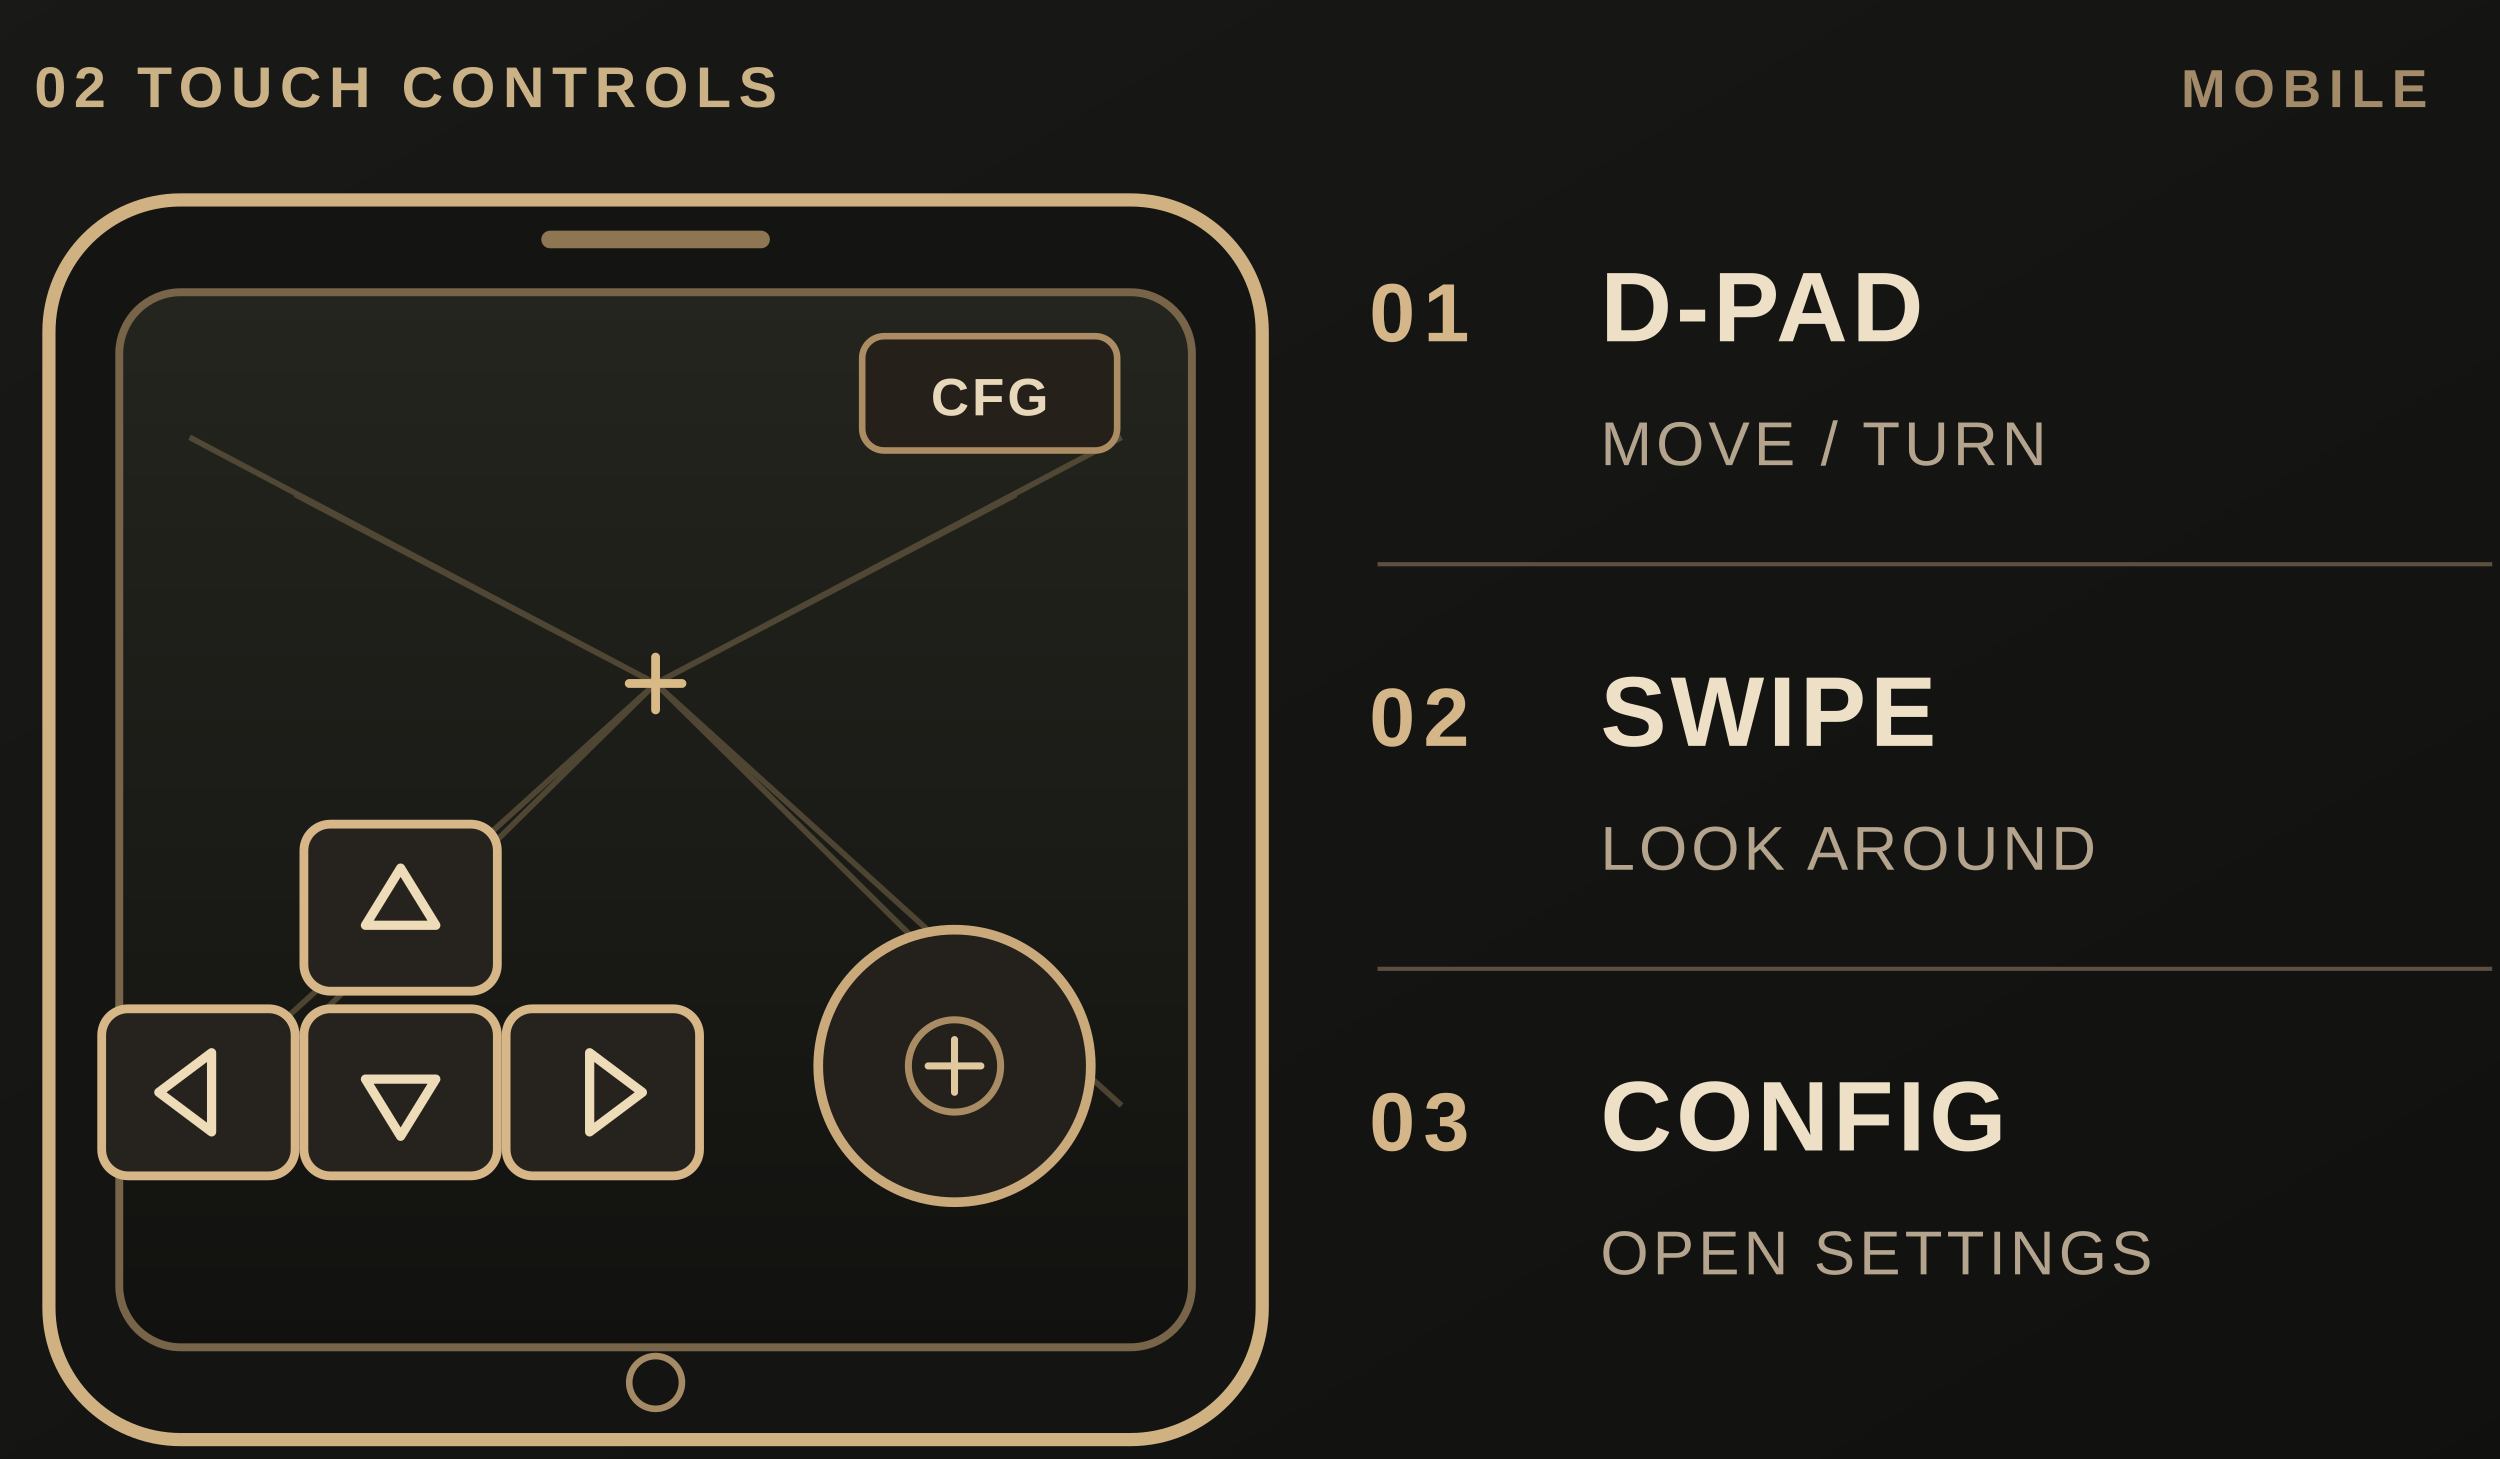
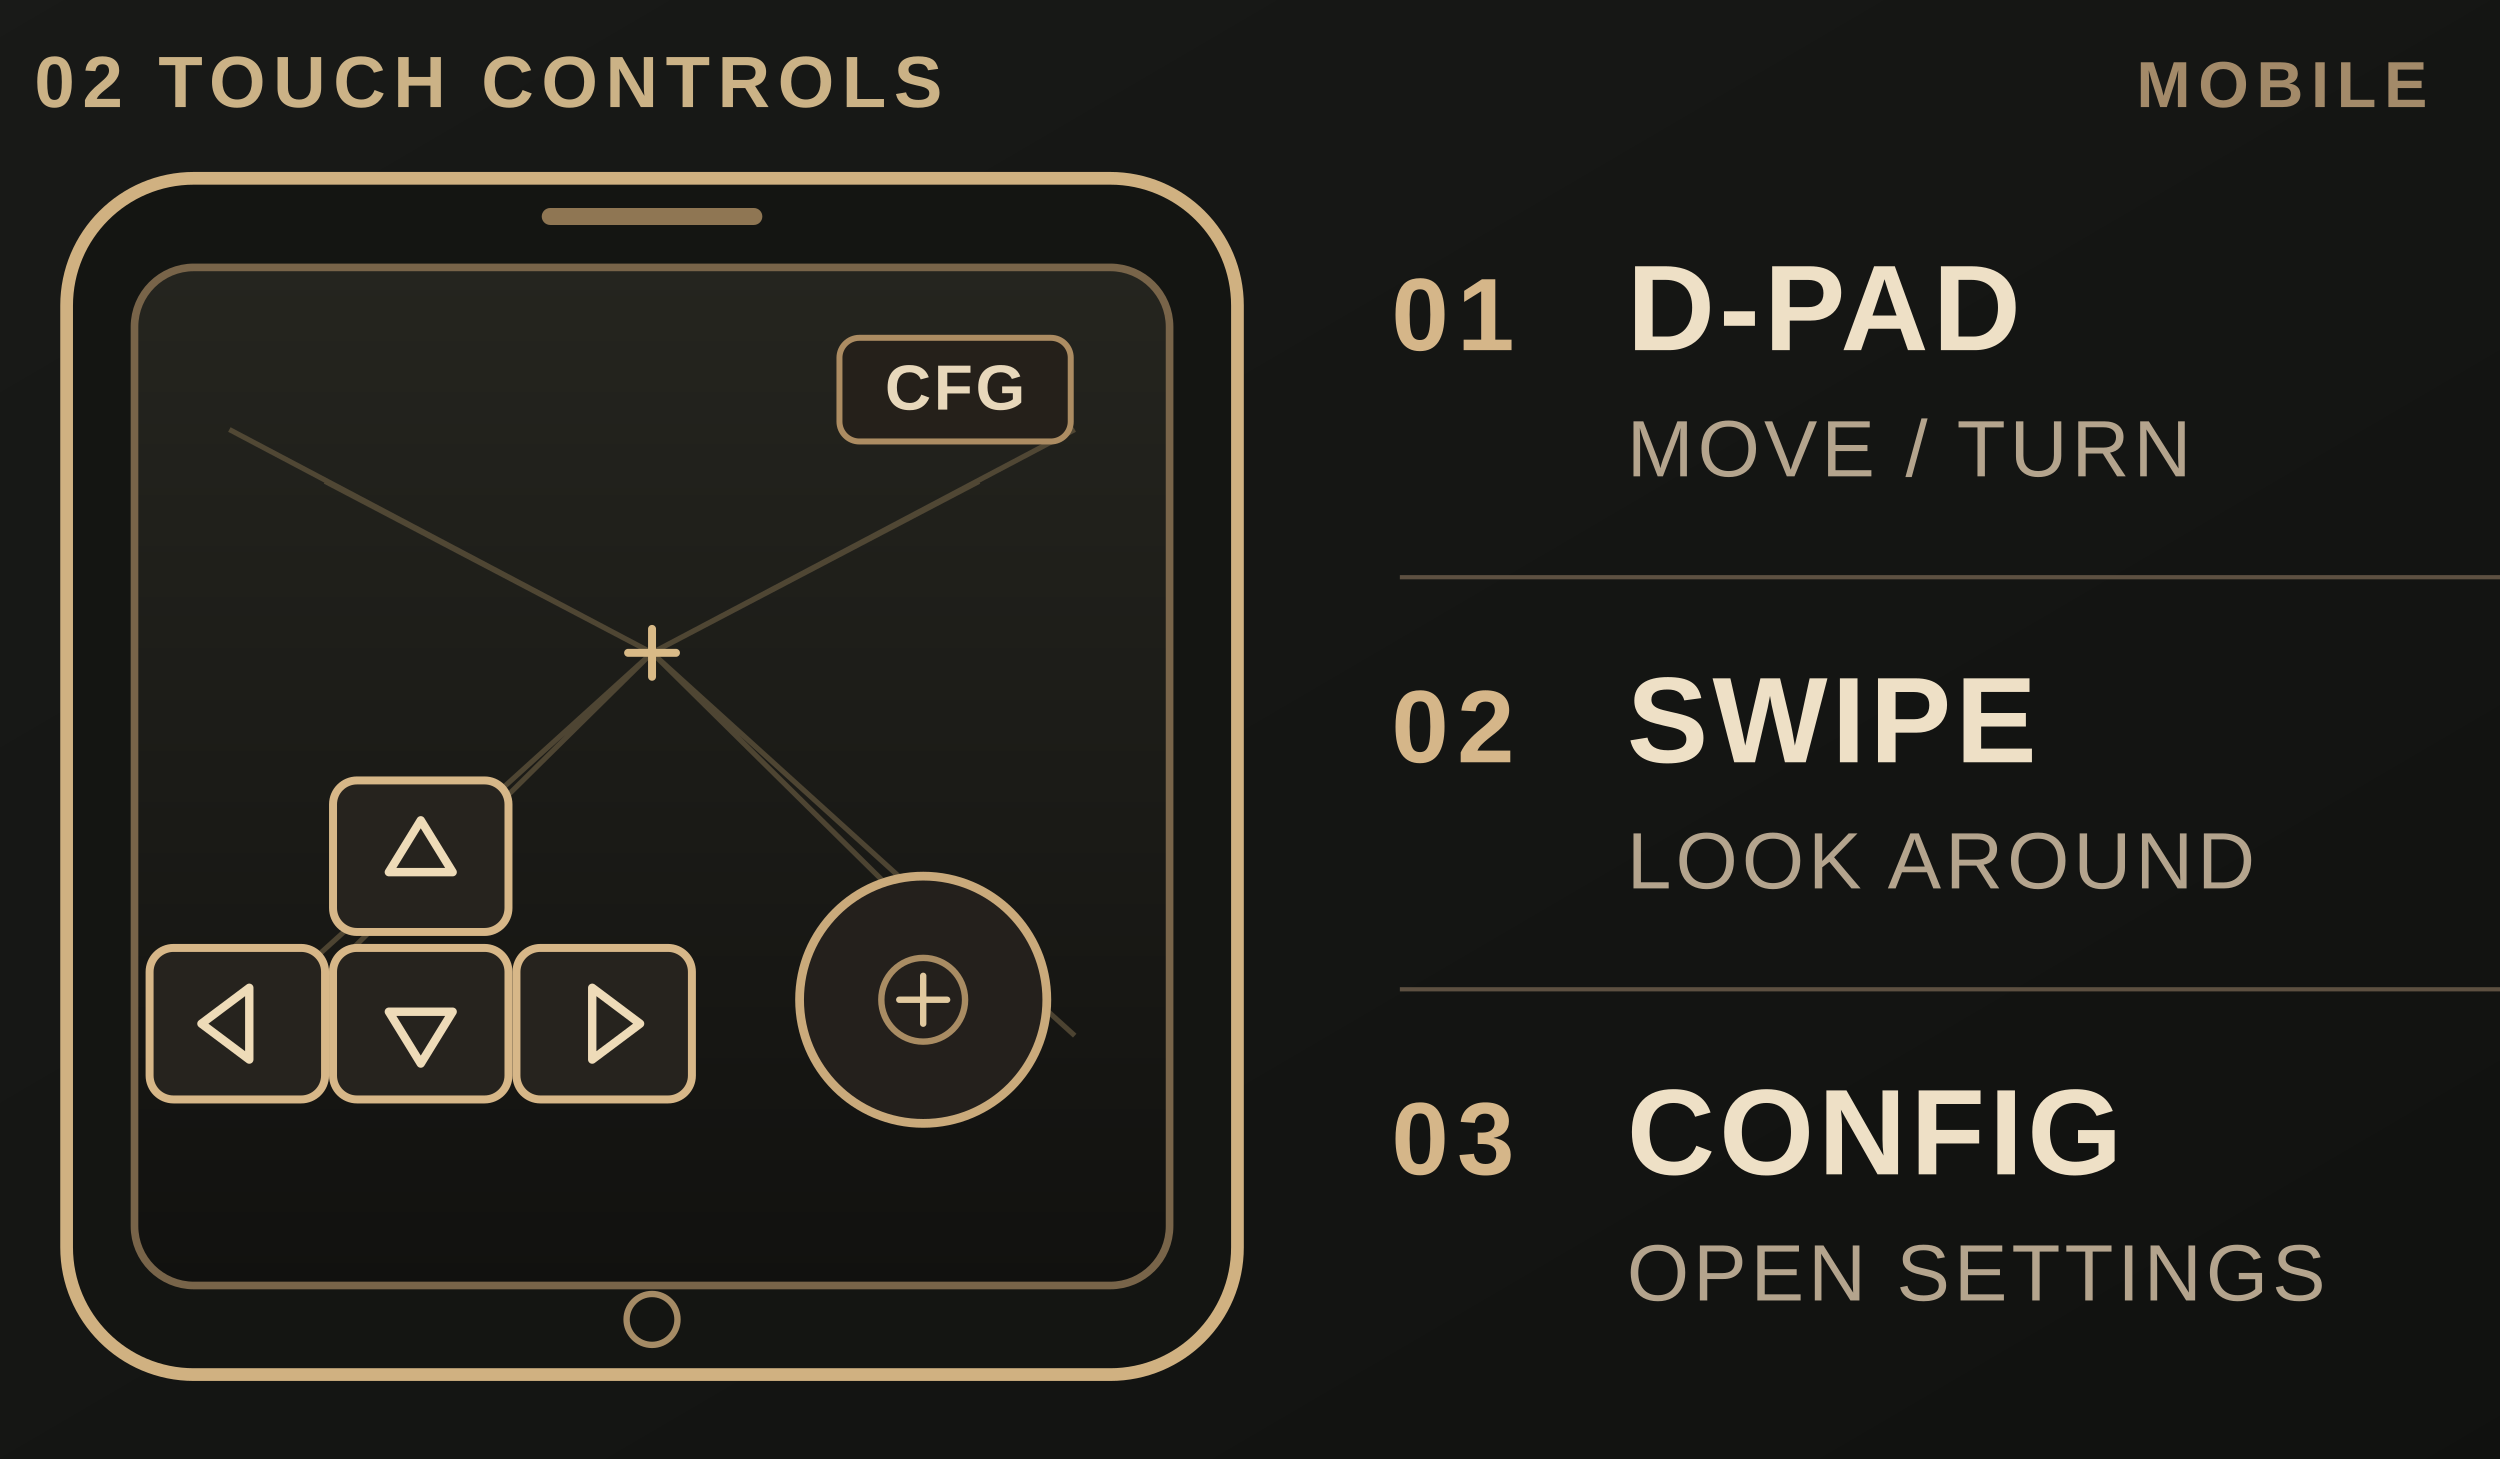
<svg xmlns="http://www.w3.org/2000/svg" width="720" height="420" viewBox="33 20 654 381.5" role="img">
  <defs>
    <linearGradient id="bg" x1="0" y1="0" x2="1" y2="1">
      <stop offset="0" stop-color="#191a18" />
      <stop offset="1" stop-color="#10110f" />
    </linearGradient>
    <linearGradient id="screen" x1="0" y1="0" x2="0" y2="1">
      <stop offset="0" stop-color="#25251f" />
      <stop offset="1" stop-color="#11110f" />
    </linearGradient>
  </defs>
  <rect width="720" height="420" rx="9" fill="url(#bg)" />
-   <text x="42" y="48" fill="#cbb286" font-size="15" font-weight="600" font-family="Arial, Helvetica, sans-serif" letter-spacing="2">02 TOUCH CONTROLS</text>
-   <text x="668" y="48" fill="#a38a69" font-size="14" font-weight="600" font-family="Arial, Helvetica, sans-serif" text-anchor="end" letter-spacing="2">MOBILE</text>
-   <g transform="translate(-14 -22) scale(1.15)">
-     <rect x="52" y="82" width="276" height="282" rx="30" fill="#141512" stroke="#d0b181" stroke-width="3" />
-     <rect x="68" y="103" width="244" height="240" rx="14" fill="url(#screen)" stroke="#786449" stroke-width="1.8" />
-     <rect x="164" y="89" width="52" height="4" rx="2" fill="#8f7653" />
-     <circle cx="190" cy="351" r="6" fill="none" stroke="#a58b65" stroke-width="1.5" />
-     <path d="M84 136L190 192 296 136M84 288l106-96 106 96M108 149L190 192 272 149M108 273l82-81 82 81" fill="none" stroke="#6f6045" stroke-width="1.3" opacity=".6" />
-     <path d="M190 186v12m-6-6h12" stroke="#d9ba87" stroke-width="2" stroke-linecap="round" />
-     <g stroke="#d7b788" stroke-width="2" fill="#26231e">
-       <rect x="110" y="224" width="44" height="38" rx="6" />
-       <rect x="64" y="266" width="44" height="38" rx="6" />
-       <rect x="110" y="266" width="44" height="38" rx="6" />
-       <rect x="156" y="266" width="44" height="38" rx="6" />
+   <text x="42" y="48" fill="#cbb286" font-size="19" font-weight="600" font-family="Arial, Helvetica, sans-serif" letter-spacing="2">02 TOUCH CONTROLS</text>
+   <text x="668" y="48" fill="#a38a69" font-size="17" font-weight="600" font-family="Arial, Helvetica, sans-serif" text-anchor="end" letter-spacing="2">MOBILE</text>
+   <g transform="translate(178 214) scale(.965) translate(-178 -225)">
+     <g transform="translate(-14 -22) scale(1.15)">
+       <rect x="52" y="82" width="276" height="282" rx="30" fill="#141512" stroke="#d0b181" stroke-width="3" />
+       <rect x="68" y="103" width="244" height="240" rx="14" fill="url(#screen)" stroke="#786449" stroke-width="1.8" />
+       <rect x="164" y="89" width="52" height="4" rx="2" fill="#8f7653" />
+       <circle cx="190" cy="351" r="6" fill="none" stroke="#a58b65" stroke-width="1.5" />
+       <g transform="translate(190 223) scale(0.94) translate(-190 -223)">
+         <path d="M84 136L190 192 296 136M84 288l106-96 106 96M108 149L190 192 272 149M108 273l82-81 82 81" fill="none" stroke="#6f6045" stroke-width="1.3" opacity=".6" />
+         <path d="M190 186v12m-6-6h12" stroke="#d9ba87" stroke-width="2" stroke-linecap="round" />
+         <g stroke="#d7b788" stroke-width="2" fill="#26231e">
+           <rect x="110" y="224" width="44" height="38" rx="6" />
+           <rect x="64" y="266" width="44" height="38" rx="6" />
+           <rect x="110" y="266" width="44" height="38" rx="6" />
+           <rect x="156" y="266" width="44" height="38" rx="6" />
+         </g>
+         <path d="M132 234l-8 13h16zM77 285l12-9v18zM132 295l-8-13h16zM187 285l-12 9v-18z" fill="none" stroke="#eedbb8" stroke-width="2.1" stroke-linejoin="round" />
+         <circle cx="258" cy="279" r="31" fill="#24201c" stroke="#caaa7b" stroke-width="2.2" />
+         <circle cx="258" cy="279" r="10.5" fill="none" stroke="#a98c63" stroke-width="1.6" />
+         <path d="M252 279h12m-6-6v12" stroke="#e1c99f" stroke-width="1.6" stroke-linecap="round" />
+         <rect x="237" y="113" width="58" height="26" rx="5" fill="#25201a" stroke="#ac8c62" stroke-width="1.5" />
+         <text x="266" y="131" fill="#e8d8bb" font-size="16" font-weight="600" font-family="Arial, Helvetica, sans-serif" text-anchor="middle" letter-spacing="0.7">CFG</text>
+       </g>
    </g>
-     <path d="M132 234l-8 13h16zM77 285l12-9v18zM132 295l-8-13h16zM187 285l-12 9v-18z" fill="none" stroke="#eedbb8" stroke-width="2.1" stroke-linejoin="round" />
-     <circle cx="258" cy="279" r="31" fill="#24201c" stroke="#caaa7b" stroke-width="2.2" />
-     <circle cx="258" cy="279" r="10.5" fill="none" stroke="#a98c63" stroke-width="1.6" />
-     <path d="M252 279h12m-6-6v12" stroke="#e1c99f" stroke-width="1.6" stroke-linecap="round" />
-     <rect x="237" y="113" width="58" height="26" rx="5" fill="#25201a" stroke="#ac8c62" stroke-width="1.5" />
-     <text x="266" y="131" fill="#e8d8bb" font-size="12" font-weight="600" font-family="Arial, Helvetica, sans-serif" text-anchor="middle" letter-spacing="0.7">CFG</text>
  </g>
-   <g transform="translate(-30 -16) scale(1.08)">
-     <text x="390" y="116" fill="#d5b689" font-size="20" font-weight="600" font-family="Arial, Helvetica, sans-serif" letter-spacing="2">01</text>
-     <text x="446" y="116" fill="#eee0c6" font-size="24" font-weight="600" font-family="Arial, Helvetica, sans-serif" letter-spacing="1">D-PAD</text>
-     <text x="446" y="146" fill="#b4a48d" font-size="15" font-weight="500" font-family="Arial, Helvetica, sans-serif" letter-spacing="1">MOVE / TURN</text>
+   <g transform="translate(-32 -16) scale(1.10)">
+     <text x="390" y="116" fill="#d5b689" font-size="24.5" font-weight="600" font-family="Arial, Helvetica, sans-serif" letter-spacing="2">01</text>
+     <text x="446" y="116" fill="#eee0c6" font-size="29" font-weight="600" font-family="Arial, Helvetica, sans-serif" letter-spacing="1">D-PAD</text>
+     <text x="446" y="146" fill="#b4a48d" font-size="19" font-weight="500" font-family="Arial, Helvetica, sans-serif" letter-spacing="1">MOVE / TURN</text>
    <path d="M392 170H662" stroke="#5d5041" stroke-width="1" />
-     <text x="390" y="214" fill="#d5b689" font-size="20" font-weight="600" font-family="Arial, Helvetica, sans-serif" letter-spacing="2">02</text>
-     <text x="446" y="214" fill="#eee0c6" font-size="24" font-weight="600" font-family="Arial, Helvetica, sans-serif" letter-spacing="1">SWIPE</text>
-     <text x="446" y="244" fill="#b4a48d" font-size="15" font-weight="500" font-family="Arial, Helvetica, sans-serif" letter-spacing="1">LOOK AROUND</text>
+     <text x="390" y="214" fill="#d5b689" font-size="24.5" font-weight="600" font-family="Arial, Helvetica, sans-serif" letter-spacing="2">02</text>
+     <text x="446" y="214" fill="#eee0c6" font-size="29" font-weight="600" font-family="Arial, Helvetica, sans-serif" letter-spacing="1">SWIPE</text>
+     <text x="446" y="244" fill="#b4a48d" font-size="19" font-weight="500" font-family="Arial, Helvetica, sans-serif" letter-spacing="1">LOOK AROUND</text>
    <path d="M392 268H662" stroke="#5d5041" stroke-width="1" />
-     <text x="390" y="312" fill="#d5b689" font-size="20" font-weight="600" font-family="Arial, Helvetica, sans-serif" letter-spacing="2">03</text>
-     <text x="446" y="312" fill="#eee0c6" font-size="24" font-weight="600" font-family="Arial, Helvetica, sans-serif" letter-spacing="1">CONFIG</text>
-     <text x="446" y="342" fill="#b4a48d" font-size="15" font-weight="500" font-family="Arial, Helvetica, sans-serif" letter-spacing="1">OPEN SETTINGS</text>
+     <text x="390" y="312" fill="#d5b689" font-size="24.5" font-weight="600" font-family="Arial, Helvetica, sans-serif" letter-spacing="2">03</text>
+     <text x="446" y="312" fill="#eee0c6" font-size="29" font-weight="600" font-family="Arial, Helvetica, sans-serif" letter-spacing="1">CONFIG</text>
+     <text x="446" y="342" fill="#b4a48d" font-size="19" font-weight="500" font-family="Arial, Helvetica, sans-serif" letter-spacing="1">OPEN SETTINGS</text>
  </g>
</svg>
